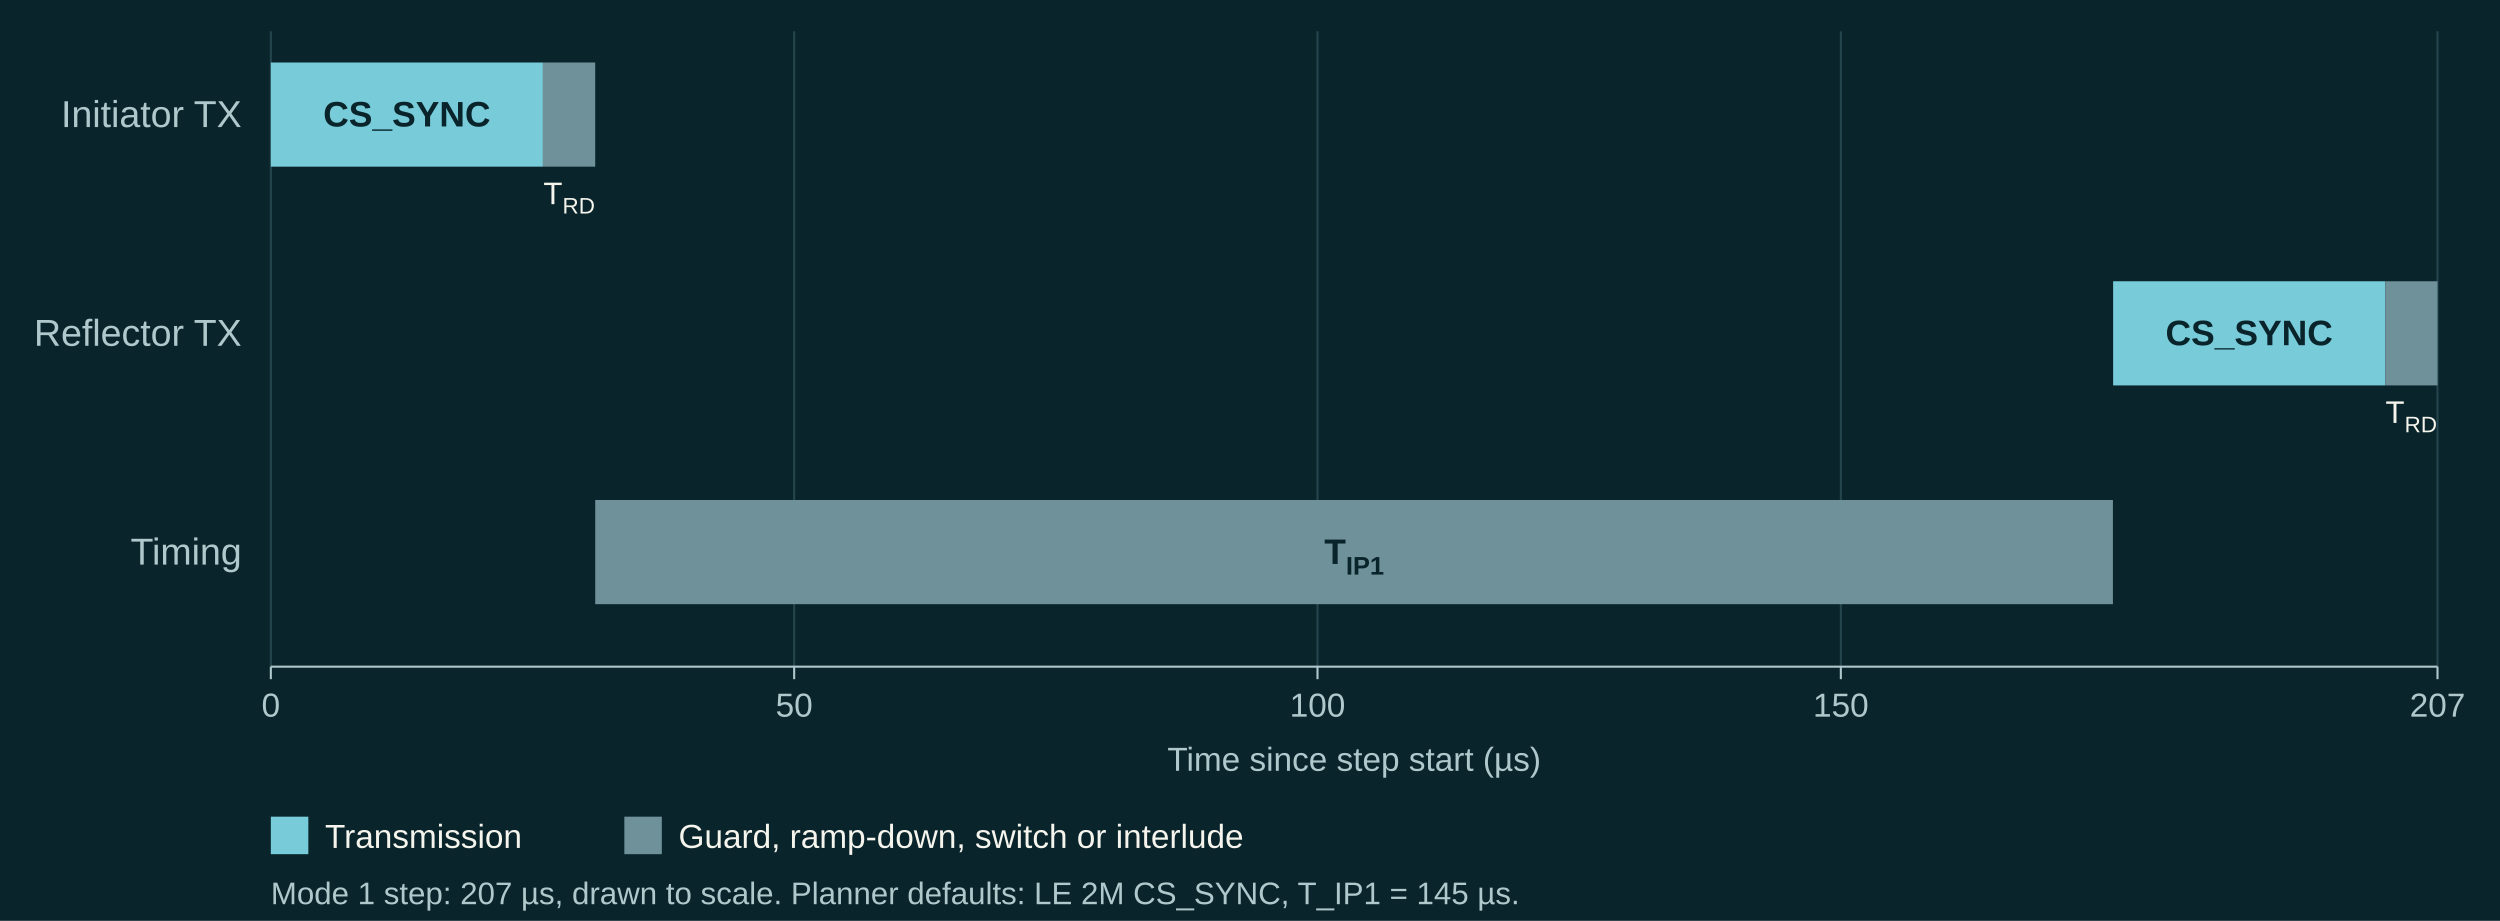
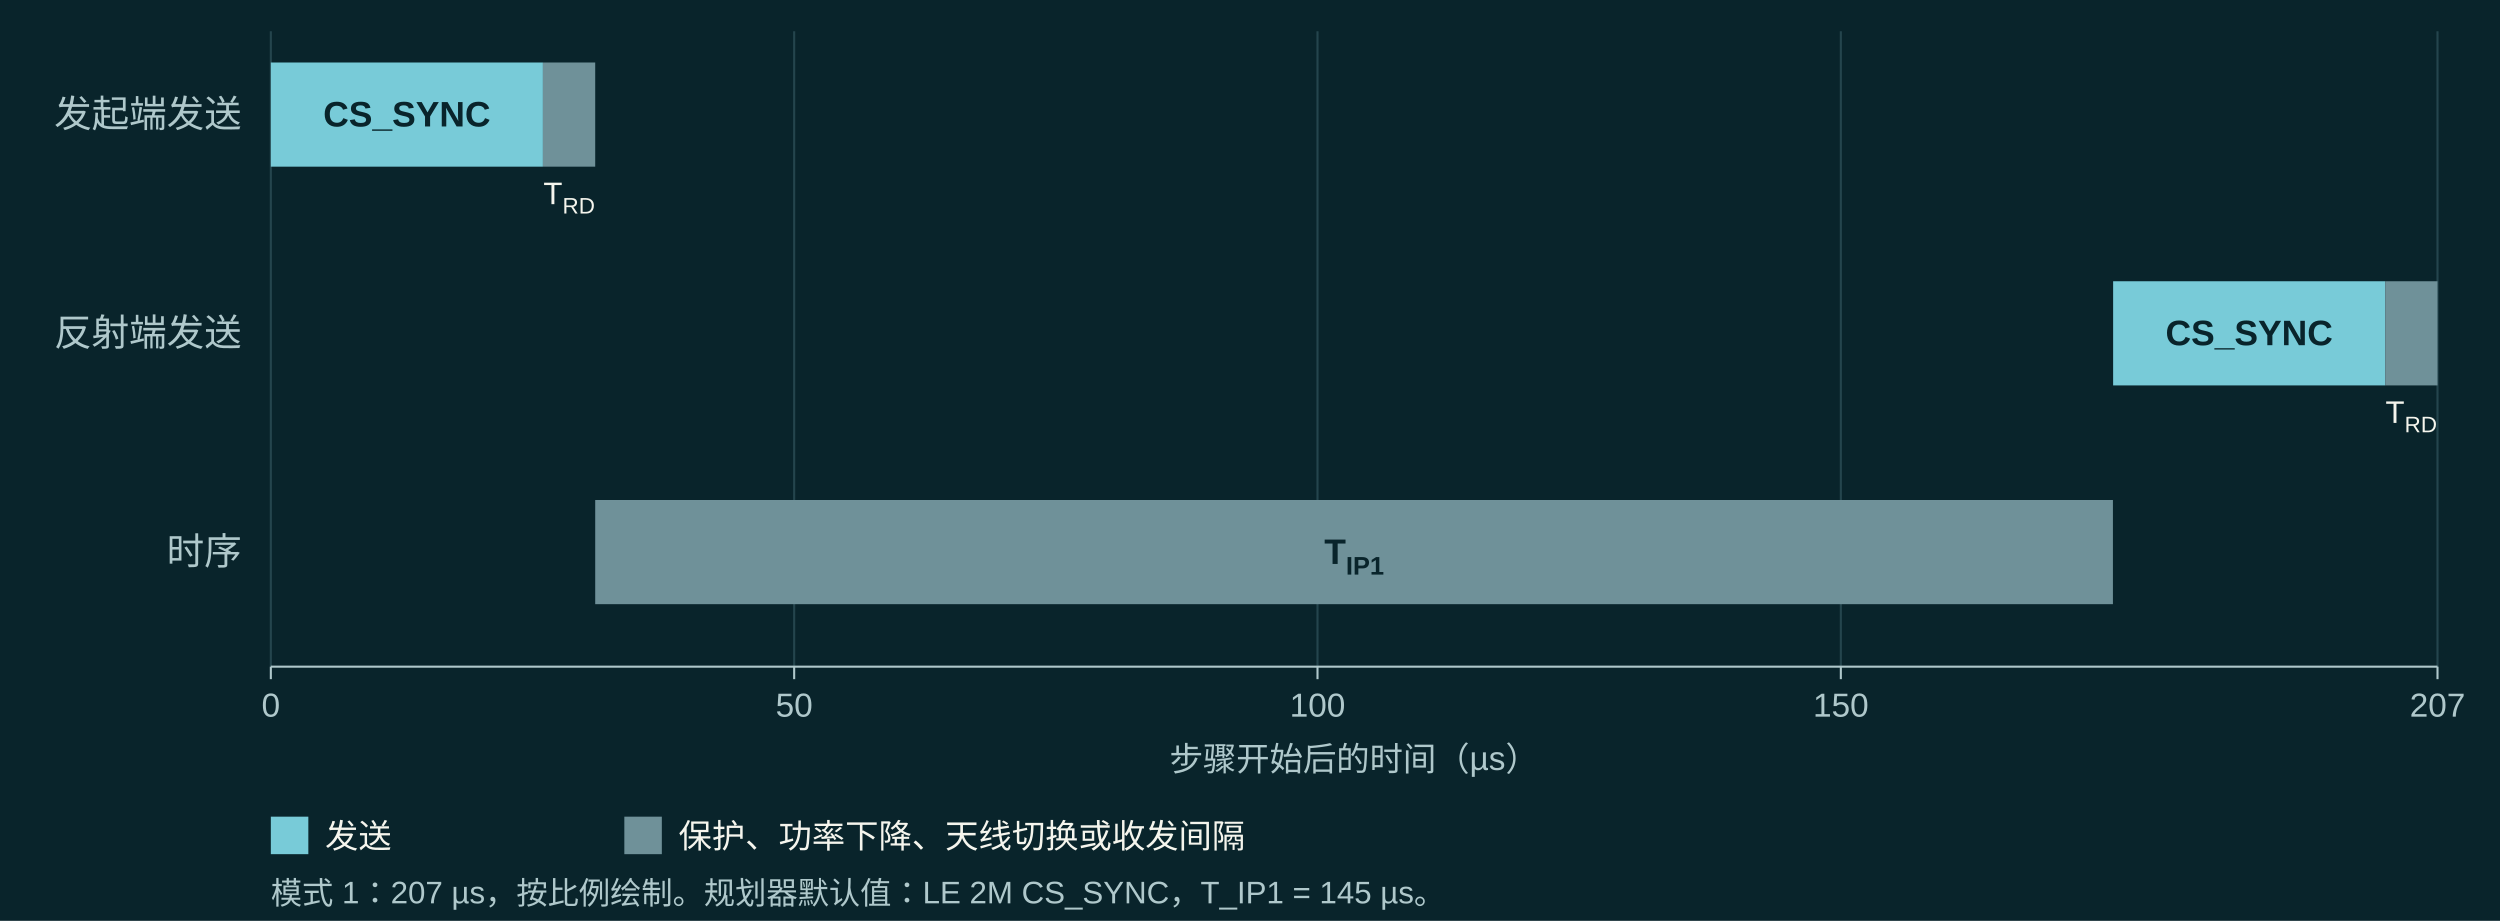
<svg xmlns="http://www.w3.org/2000/svg" width="1200" height="442" viewBox="0 0 1200 442" font-family="Arial, Helvetica, sans-serif">
  <rect width="100%" height="100%" fill="#09242b" />
  <line x1="130.0" y1="15" x2="130.0" y2="320" stroke="#24454d" />
  <line x1="130.0" y1="320" x2="130.0" y2="326" stroke="#afc8cb" />
  <text x="130.0" y="344.0" text-anchor="middle" font-size="16" font-weight="normal" fill="#afc8cb">0</text>
  <line x1="381.2" y1="15" x2="381.2" y2="320" stroke="#24454d" />
  <line x1="381.2" y1="320" x2="381.2" y2="326" stroke="#afc8cb" />
  <text x="381.2" y="344.0" text-anchor="middle" font-size="16" font-weight="normal" fill="#afc8cb">50</text>
  <line x1="632.4" y1="15" x2="632.4" y2="320" stroke="#24454d" />
  <line x1="632.4" y1="320" x2="632.4" y2="326" stroke="#afc8cb" />
  <text x="632.4" y="344.0" text-anchor="middle" font-size="16" font-weight="normal" fill="#afc8cb">100</text>
  <line x1="883.6" y1="15" x2="883.6" y2="320" stroke="#24454d" />
  <line x1="883.6" y1="320" x2="883.6" y2="326" stroke="#afc8cb" />
  <text x="883.6" y="344.0" text-anchor="middle" font-size="16" font-weight="normal" fill="#afc8cb">150</text>
  <line x1="1170.0" y1="15" x2="1170.0" y2="320" stroke="#24454d" />
  <line x1="1170.0" y1="320" x2="1170.0" y2="326" stroke="#afc8cb" />
  <text x="1170.0" y="344.0" text-anchor="middle" font-size="16" font-weight="normal" fill="#afc8cb">207</text>
  <line x1="130" y1="320" x2="1170" y2="320" stroke="#afc8cb" />
-   <text x="650.0" y="370.0" text-anchor="middle" font-size="16" font-weight="normal" fill="#afc8cb">Time since step start (µs)</text>
-   <text x="116" y="61.0" text-anchor="end" font-size="18" fill="#afc8cb">Initiator TX</text>
+   <text x="650.0" y="370.0" text-anchor="middle" font-size="16" font-weight="normal" fill="#afc8cb">步骤开始后的时间（µs）</text>
+   <text x="116" y="61.0" text-anchor="end" font-size="18" fill="#afc8cb">发起端发送</text>
  <rect x="130.0" y="30" width="130.6" height="50" fill="#78cbd8" />
  <text x="195.3" y="60.7" text-anchor="middle" font-size="17" font-weight="bold" fill="#09242b">CS_SYNC</text>
  <rect x="260.6" y="30" width="25.1" height="50" fill="#6f9199" />
  <text x="273.2" y="98.0" text-anchor="middle" font-size="15" font-weight="normal" fill="#f5f5ed">T<tspan dy="4.5" font-size="10.8">RD</tspan>
  </text>
-   <text x="116" y="166.0" text-anchor="end" font-size="18" fill="#afc8cb">Reflector TX</text>
+   <text x="116" y="166.0" text-anchor="end" font-size="18" fill="#afc8cb">反射端发送</text>
  <rect x="1014.3" y="135" width="130.6" height="50" fill="#78cbd8" />
  <text x="1079.6" y="165.7" text-anchor="middle" font-size="17" font-weight="bold" fill="#09242b">CS_SYNC</text>
  <rect x="1144.9" y="135" width="25.1" height="50" fill="#6f9199" />
  <text x="1157.4" y="203.0" text-anchor="middle" font-size="15" font-weight="normal" fill="#f5f5ed">T<tspan dy="4.5" font-size="10.8">RD</tspan>
  </text>
-   <text x="116" y="271.0" text-anchor="end" font-size="18" fill="#afc8cb">Timing</text>
+   <text x="116" y="271.0" text-anchor="end" font-size="18" fill="#afc8cb">时序</text>
  <rect x="285.7" y="240" width="728.5" height="50" fill="#6f9199" />
  <text x="650.0" y="270.7" text-anchor="middle" font-size="17" font-weight="bold" fill="#09242b">T<tspan dy="5.1" font-size="12.2">IP1</tspan>
  </text>
  <rect x="130" y="392" width="18" height="18" fill="#78cbd8" />
-   <text x="156" y="407" font-size="16" fill="#f5f5ed">Transmission</text>
+   <text x="156" y="407" font-size="16" fill="#f5f5ed">发送</text>
  <rect x="299.68" y="392" width="18" height="18" fill="#6f9199" />
-   <text x="325.68" y="407" font-size="16" fill="#f5f5ed">Guard, ramp-down, switch or interlude</text>
-   <text x="130" y="434" font-size="15" fill="#afc8cb">Mode 1 step: 207 µs, drawn to scale. Planner defaults: LE 2M CS_SYNC, T_IP1 = 145 µs.</text>
+   <text x="325.68" y="407" font-size="16" fill="#f5f5ed">保护、功率下降、天线切换或收发间隔</text>
+   <text x="130" y="434" font-size="15" fill="#afc8cb">模式 1：207 µs，按比例绘制。规划器默认值：LE 2M CS_SYNC，T_IP1 = 145 µs。</text>
</svg>
